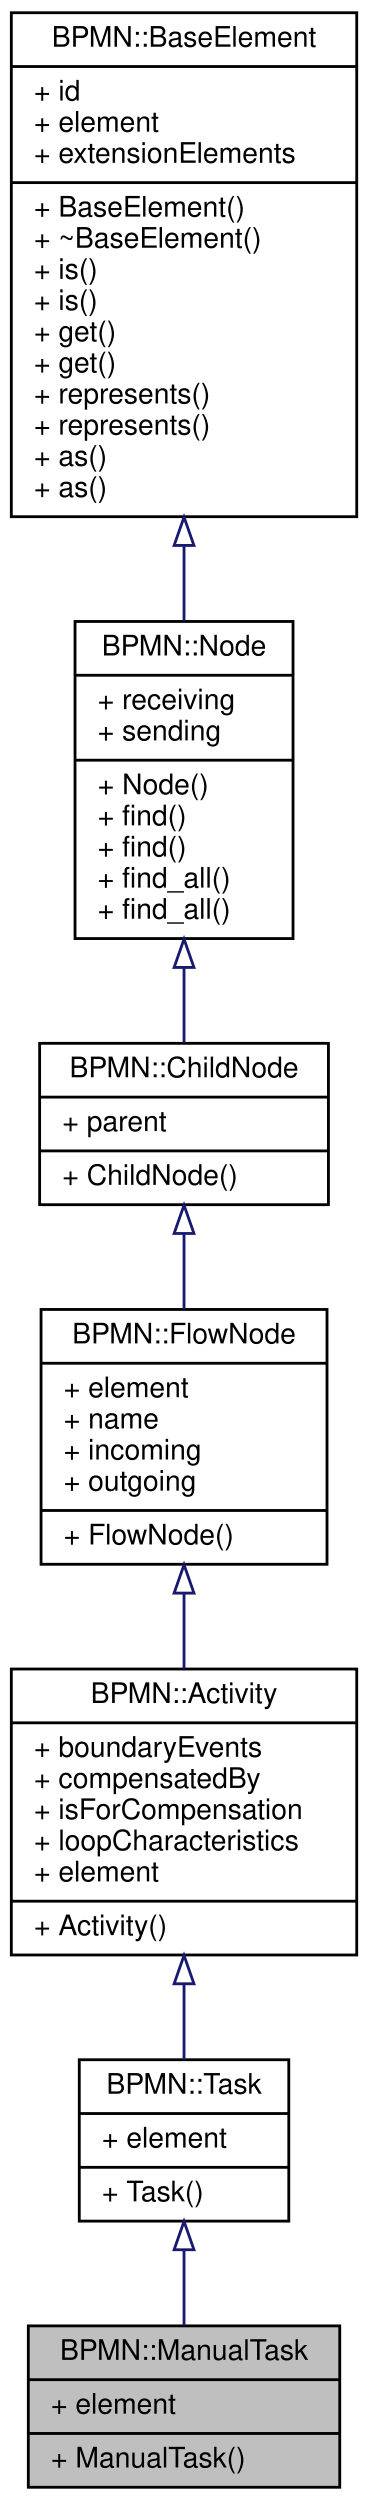
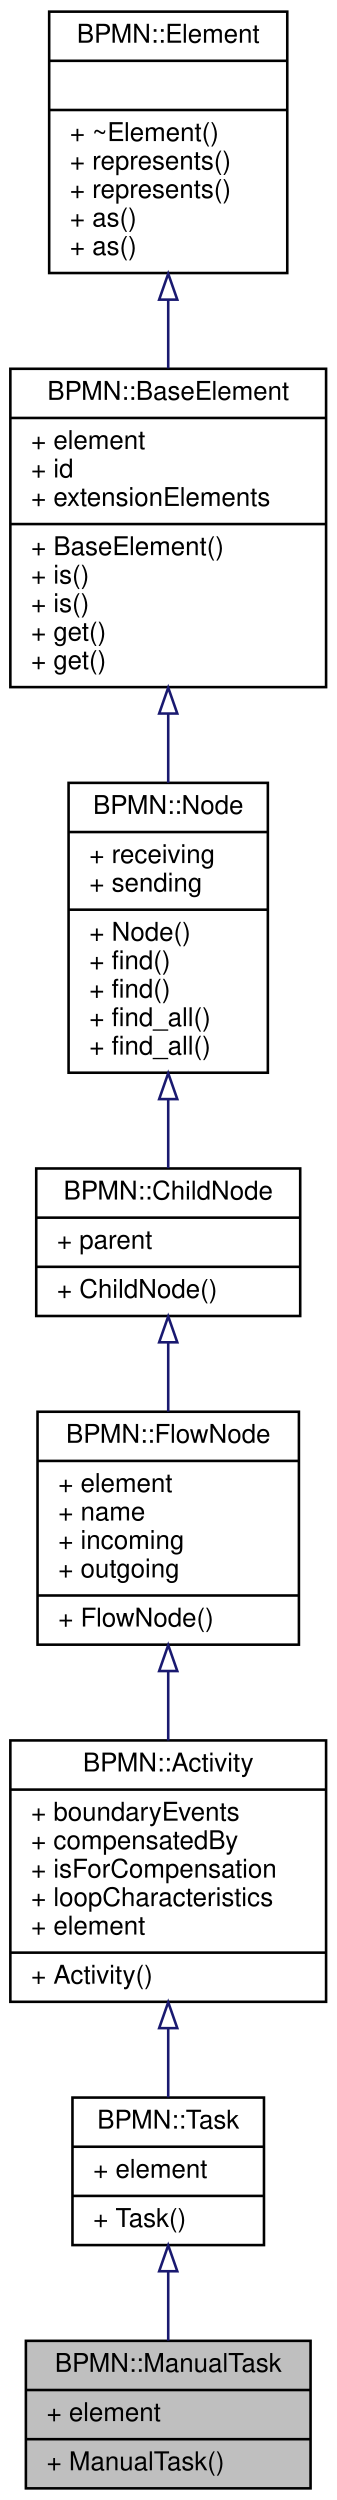
- <svg xmlns="http://www.w3.org/2000/svg" xmlns:xlink="http://www.w3.org/1999/xlink" width="130pt" height="883pt" viewBox="0.00 0.00 130.00 883.00">
-   <g id="graph0" class="graph" transform="scale(1 1) rotate(0) translate(4 879)">
+ <svg xmlns="http://www.w3.org/2000/svg" xmlns:xlink="http://www.w3.org/1999/xlink" width="130pt" height="966pt" viewBox="0.00 0.00 130.00 966.00">
+   <g id="graph0" class="graph" transform="scale(1 1) rotate(0) translate(4 962)">
    <g id="node1" class="node">
      <g id="a_node1">
        <a xlink:title=" ">
          <polygon fill="#bfbfbf" stroke="black" points="6,-0.5 6,-57.5 116,-57.5 116,-0.5 6,-0.5" />
          <text text-anchor="middle" x="61" y="-45.5" font-family="Helvetica,sans-Serif" font-size="10.00">BPMN::ManualTask</text>
          <polyline fill="none" stroke="black" points="6,-38.5 116,-38.5 " />
          <text text-anchor="start" x="14" y="-26.5" font-family="Helvetica,sans-Serif" font-size="10.00">+ element</text>
          <polyline fill="none" stroke="black" points="6,-19.5 116,-19.5 " />
          <text text-anchor="start" x="14" y="-7.5" font-family="Helvetica,sans-Serif" font-size="10.00">+ ManualTask()</text>
        </a>
      </g>
    </g>
    <g id="node2" class="node">
      <g id="a_node2">
        <a xlink:href="classBPMN_1_1Task.html" target="_top" xlink:title=" ">
          <polygon fill="none" stroke="black" points="24,-94.5 24,-151.5 98,-151.5 98,-94.5 24,-94.5" />
          <text text-anchor="middle" x="61" y="-139.5" font-family="Helvetica,sans-Serif" font-size="10.00">BPMN::Task</text>
          <polyline fill="none" stroke="black" points="24,-132.5 98,-132.5 " />
          <text text-anchor="start" x="32" y="-120.5" font-family="Helvetica,sans-Serif" font-size="10.00">+ element</text>
          <polyline fill="none" stroke="black" points="24,-113.5 98,-113.5 " />
          <text text-anchor="start" x="32" y="-101.5" font-family="Helvetica,sans-Serif" font-size="10.00">+ Task()</text>
        </a>
      </g>
    </g>
    <g id="edge1" class="edge">
      <path fill="none" stroke="midnightblue" d="M61,-84.21C61,-75.29 61,-65.95 61,-57.58" />
      <polygon fill="none" stroke="midnightblue" points="57.5,-84.4 61,-94.4 64.5,-84.4 57.5,-84.4" />
    </g>
    <g id="node3" class="node">
      <g id="a_node3">
        <a xlink:href="classBPMN_1_1Activity.html" target="_top" xlink:title=" ">
          <polygon fill="none" stroke="black" points="0,-188.5 0,-289.5 122,-289.5 122,-188.5 0,-188.5" />
          <text text-anchor="middle" x="61" y="-277.5" font-family="Helvetica,sans-Serif" font-size="10.00">BPMN::Activity</text>
          <polyline fill="none" stroke="black" points="0,-270.5 122,-270.5 " />
          <text text-anchor="start" x="8" y="-258.5" font-family="Helvetica,sans-Serif" font-size="10.00">+ boundaryEvents</text>
          <text text-anchor="start" x="8" y="-247.5" font-family="Helvetica,sans-Serif" font-size="10.00">+ compensatedBy</text>
          <text text-anchor="start" x="8" y="-236.5" font-family="Helvetica,sans-Serif" font-size="10.00">+ isForCompensation</text>
          <text text-anchor="start" x="8" y="-225.5" font-family="Helvetica,sans-Serif" font-size="10.00">+ loopCharacteristics</text>
          <text text-anchor="start" x="8" y="-214.5" font-family="Helvetica,sans-Serif" font-size="10.00">+ element</text>
          <polyline fill="none" stroke="black" points="0,-207.5 122,-207.5 " />
          <text text-anchor="start" x="8" y="-195.5" font-family="Helvetica,sans-Serif" font-size="10.00">+ Activity()</text>
        </a>
      </g>
    </g>
    <g id="edge2" class="edge">
      <path fill="none" stroke="midnightblue" d="M61,-178.23C61,-168.92 61,-159.71 61,-151.59" />
      <polygon fill="none" stroke="midnightblue" points="57.5,-178.33 61,-188.33 64.5,-178.33 57.5,-178.33" />
    </g>
    <g id="node4" class="node">
      <g id="a_node4">
        <a xlink:href="classBPMN_1_1FlowNode.html" target="_top" xlink:title="Base class for BPMN elements that may contain incoming and outgoing sequence flows.">
          <polygon fill="none" stroke="black" points="10.5,-326.5 10.5,-416.5 111.5,-416.5 111.5,-326.5 10.5,-326.5" />
          <text text-anchor="middle" x="61" y="-404.5" font-family="Helvetica,sans-Serif" font-size="10.00">BPMN::FlowNode</text>
          <polyline fill="none" stroke="black" points="10.5,-397.5 111.5,-397.5 " />
          <text text-anchor="start" x="18.5" y="-385.5" font-family="Helvetica,sans-Serif" font-size="10.00">+ element</text>
          <text text-anchor="start" x="18.5" y="-374.5" font-family="Helvetica,sans-Serif" font-size="10.00">+ name</text>
          <text text-anchor="start" x="18.5" y="-363.5" font-family="Helvetica,sans-Serif" font-size="10.00">+ incoming</text>
          <text text-anchor="start" x="18.5" y="-352.5" font-family="Helvetica,sans-Serif" font-size="10.00">+ outgoing</text>
          <polyline fill="none" stroke="black" points="10.5,-345.5 111.5,-345.5 " />
          <text text-anchor="start" x="18.5" y="-333.5" font-family="Helvetica,sans-Serif" font-size="10.00">+ FlowNode()</text>
        </a>
      </g>
    </g>
    <g id="edge3" class="edge">
      <path fill="none" stroke="midnightblue" d="M61,-316.13C61,-307.31 61,-298.22 61,-289.52" />
      <polygon fill="none" stroke="midnightblue" points="57.5,-316.32 61,-326.32 64.5,-316.32 57.5,-316.32" />
    </g>
    <g id="node5" class="node">
      <g id="a_node5">
        <a xlink:href="classBPMN_1_1ChildNode.html" target="_top" xlink:title="Base class for BPMN elements within a Scope.">
          <polygon fill="none" stroke="black" points="10,-453.5 10,-510.5 112,-510.5 112,-453.5 10,-453.5" />
          <text text-anchor="middle" x="61" y="-498.5" font-family="Helvetica,sans-Serif" font-size="10.00">BPMN::ChildNode</text>
          <polyline fill="none" stroke="black" points="10,-491.5 112,-491.5 " />
          <text text-anchor="start" x="18" y="-479.5" font-family="Helvetica,sans-Serif" font-size="10.00">+ parent</text>
          <polyline fill="none" stroke="black" points="10,-472.5 112,-472.5 " />
          <text text-anchor="start" x="18" y="-460.5" font-family="Helvetica,sans-Serif" font-size="10.00">+ ChildNode()</text>
        </a>
      </g>
    </g>
    <g id="edge4" class="edge">
      <path fill="none" stroke="midnightblue" d="M61,-443.21C61,-434.61 61,-425.39 61,-416.55" />
      <polygon fill="none" stroke="midnightblue" points="57.5,-443.34 61,-453.34 64.5,-443.34 57.5,-443.34" />
    </g>
    <g id="node6" class="node">
      <g id="a_node6">
        <a xlink:href="classBPMN_1_1Node.html" target="_top" xlink:title="Base class for all nodes in a BPMN model.">
          <polygon fill="none" stroke="black" points="22.5,-547.5 22.5,-659.5 99.5,-659.5 99.5,-547.5 22.5,-547.5" />
          <text text-anchor="middle" x="61" y="-647.5" font-family="Helvetica,sans-Serif" font-size="10.00">BPMN::Node</text>
          <polyline fill="none" stroke="black" points="22.5,-640.5 99.5,-640.5 " />
          <text text-anchor="start" x="30.5" y="-628.5" font-family="Helvetica,sans-Serif" font-size="10.00">+ receiving</text>
          <text text-anchor="start" x="30.5" y="-617.5" font-family="Helvetica,sans-Serif" font-size="10.00">+ sending</text>
          <polyline fill="none" stroke="black" points="22.5,-610.5 99.5,-610.5 " />
          <text text-anchor="start" x="30.5" y="-598.5" font-family="Helvetica,sans-Serif" font-size="10.00">+ Node()</text>
          <text text-anchor="start" x="30.5" y="-587.5" font-family="Helvetica,sans-Serif" font-size="10.00">+ find()</text>
          <text text-anchor="start" x="30.5" y="-576.5" font-family="Helvetica,sans-Serif" font-size="10.00">+ find()</text>
          <text text-anchor="start" x="30.5" y="-565.5" font-family="Helvetica,sans-Serif" font-size="10.00">+ find_all()</text>
          <text text-anchor="start" x="30.5" y="-554.5" font-family="Helvetica,sans-Serif" font-size="10.00">+ find_all()</text>
        </a>
      </g>
    </g>
    <g id="edge5" class="edge">
      <path fill="none" stroke="midnightblue" d="M61,-537.15C61,-527.82 61,-518.67 61,-510.63" />
      <polygon fill="none" stroke="midnightblue" points="57.5,-537.3 61,-547.3 64.5,-537.3 57.5,-537.3" />
    </g>
    <g id="node7" class="node">
      <g id="a_node7">
-         <a xlink:href="classBPMN_1_1BaseElement.html" target="_top" xlink:title="Base class for all elements in a BPMN model.">
-           <polygon fill="none" stroke="black" points="0,-696.5 0,-874.5 122,-874.5 122,-696.5 0,-696.5" />
-           <text text-anchor="middle" x="61" y="-862.5" font-family="Helvetica,sans-Serif" font-size="10.00">BPMN::BaseElement</text>
-           <polyline fill="none" stroke="black" points="0,-855.5 122,-855.5 " />
-           <text text-anchor="start" x="8" y="-843.5" font-family="Helvetica,sans-Serif" font-size="10.00">+ id</text>
-           <text text-anchor="start" x="8" y="-832.5" font-family="Helvetica,sans-Serif" font-size="10.00">+ element</text>
-           <text text-anchor="start" x="8" y="-821.5" font-family="Helvetica,sans-Serif" font-size="10.00">+ extensionElements</text>
-           <polyline fill="none" stroke="black" points="0,-814.5 122,-814.5 " />
-           <text text-anchor="start" x="8" y="-802.5" font-family="Helvetica,sans-Serif" font-size="10.00">+ BaseElement()</text>
-           <text text-anchor="start" x="8" y="-791.5" font-family="Helvetica,sans-Serif" font-size="10.00">+ ~BaseElement()</text>
-           <text text-anchor="start" x="8" y="-780.5" font-family="Helvetica,sans-Serif" font-size="10.00">+ is()</text>
-           <text text-anchor="start" x="8" y="-769.5" font-family="Helvetica,sans-Serif" font-size="10.00">+ is()</text>
-           <text text-anchor="start" x="8" y="-758.5" font-family="Helvetica,sans-Serif" font-size="10.00">+ get()</text>
-           <text text-anchor="start" x="8" y="-747.5" font-family="Helvetica,sans-Serif" font-size="10.00">+ get()</text>
-           <text text-anchor="start" x="8" y="-736.5" font-family="Helvetica,sans-Serif" font-size="10.00">+ represents()</text>
-           <text text-anchor="start" x="8" y="-725.5" font-family="Helvetica,sans-Serif" font-size="10.00">+ represents()</text>
-           <text text-anchor="start" x="8" y="-714.5" font-family="Helvetica,sans-Serif" font-size="10.00">+ as()</text>
-           <text text-anchor="start" x="8" y="-703.5" font-family="Helvetica,sans-Serif" font-size="10.00">+ as()</text>
+         <a xlink:href="classBPMN_1_1BaseElement.html" target="_top" xlink:title="Base class for all core BPMN elements.">
+           <polygon fill="none" stroke="black" points="0,-696.5 0,-819.5 122,-819.5 122,-696.5 0,-696.5" />
+           <text text-anchor="middle" x="61" y="-807.5" font-family="Helvetica,sans-Serif" font-size="10.00">BPMN::BaseElement</text>
+           <polyline fill="none" stroke="black" points="0,-800.5 122,-800.5 " />
+           <text text-anchor="start" x="8" y="-788.5" font-family="Helvetica,sans-Serif" font-size="10.00">+ element</text>
+           <text text-anchor="start" x="8" y="-777.5" font-family="Helvetica,sans-Serif" font-size="10.00">+ id</text>
+           <text text-anchor="start" x="8" y="-766.5" font-family="Helvetica,sans-Serif" font-size="10.00">+ extensionElements</text>
+           <polyline fill="none" stroke="black" points="0,-759.5 122,-759.5 " />
+           <text text-anchor="start" x="8" y="-747.5" font-family="Helvetica,sans-Serif" font-size="10.00">+ BaseElement()</text>
+           <text text-anchor="start" x="8" y="-736.5" font-family="Helvetica,sans-Serif" font-size="10.00">+ is()</text>
+           <text text-anchor="start" x="8" y="-725.5" font-family="Helvetica,sans-Serif" font-size="10.00">+ is()</text>
+           <text text-anchor="start" x="8" y="-714.5" font-family="Helvetica,sans-Serif" font-size="10.00">+ get()</text>
+           <text text-anchor="start" x="8" y="-703.5" font-family="Helvetica,sans-Serif" font-size="10.00">+ get()</text>
        </a>
      </g>
    </g>
    <g id="edge6" class="edge">
-       <path fill="none" stroke="midnightblue" d="M61,-686.12C61,-677.1 61,-668.18 61,-659.75" />
-       <polygon fill="none" stroke="midnightblue" points="57.5,-686.35 61,-696.35 64.5,-686.35 57.5,-686.35" />
+       <path fill="none" stroke="midnightblue" d="M61,-686.25C61,-677.29 61,-668.23 61,-659.56" />
+       <polygon fill="none" stroke="midnightblue" points="57.5,-686.29 61,-696.29 64.5,-686.29 57.5,-686.29" />
+     </g>
+     <g id="node8" class="node">
+       <g id="a_node8">
+         <a xlink:href="classBPMN_1_1Element.html" target="_top" xlink:title="Abstract base class for all elements in a BPMN model.">
+           <polygon fill="none" stroke="black" points="15,-856.5 15,-957.5 107,-957.5 107,-856.5 15,-856.5" />
+           <text text-anchor="middle" x="61" y="-945.5" font-family="Helvetica,sans-Serif" font-size="10.00">BPMN::Element</text>
+           <polyline fill="none" stroke="black" points="15,-938.5 107,-938.5 " />
+           <text text-anchor="middle" x="61" y="-926.5" font-family="Helvetica,sans-Serif" font-size="10.00"> </text>
+           <polyline fill="none" stroke="black" points="15,-919.5 107,-919.5 " />
+           <text text-anchor="start" x="23" y="-907.5" font-family="Helvetica,sans-Serif" font-size="10.00">+ ~Element()</text>
+           <text text-anchor="start" x="23" y="-896.5" font-family="Helvetica,sans-Serif" font-size="10.00">+ represents()</text>
+           <text text-anchor="start" x="23" y="-885.5" font-family="Helvetica,sans-Serif" font-size="10.00">+ represents()</text>
+           <text text-anchor="start" x="23" y="-874.5" font-family="Helvetica,sans-Serif" font-size="10.00">+ as()</text>
+           <text text-anchor="start" x="23" y="-863.5" font-family="Helvetica,sans-Serif" font-size="10.00">+ as()</text>
+         </a>
+       </g>
+     </g>
+     <g id="edge7" class="edge">
+       <path fill="none" stroke="midnightblue" d="M61,-846.14C61,-837.41 61,-828.42 61,-819.67" />
+       <polygon fill="none" stroke="midnightblue" points="57.5,-846.23 61,-856.23 64.5,-846.23 57.5,-846.23" />
    </g>
  </g>
</svg>
